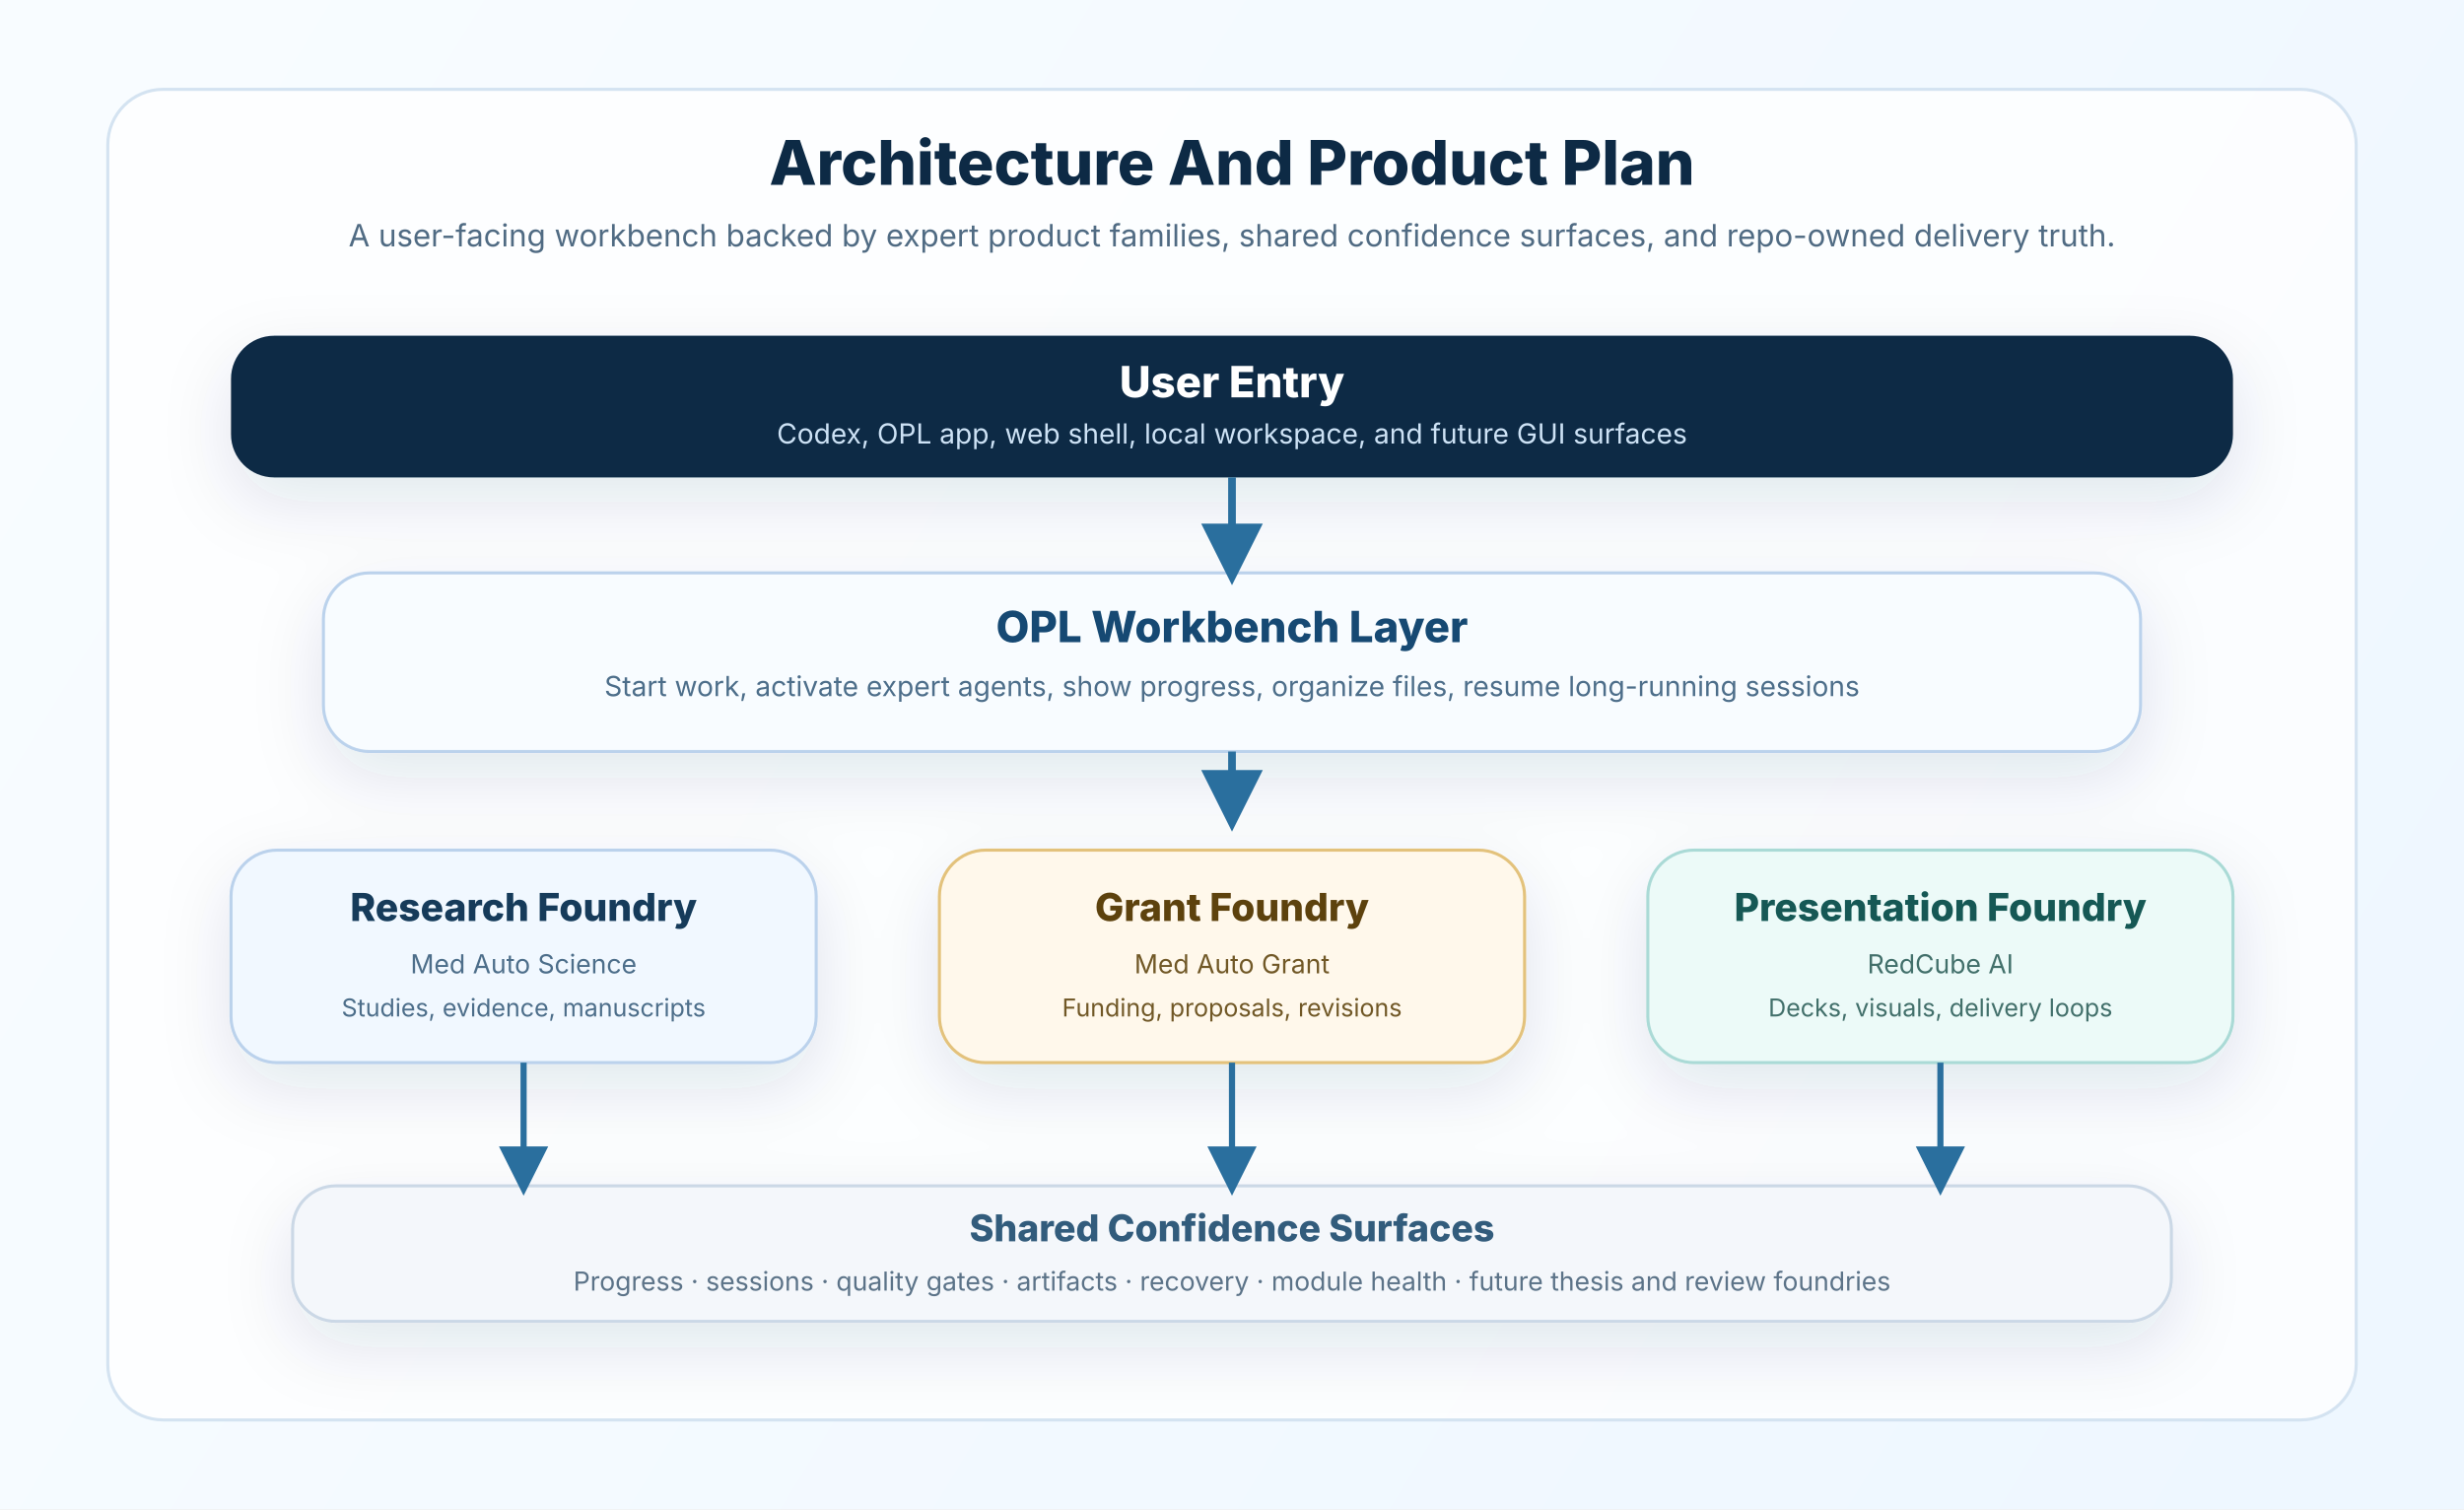
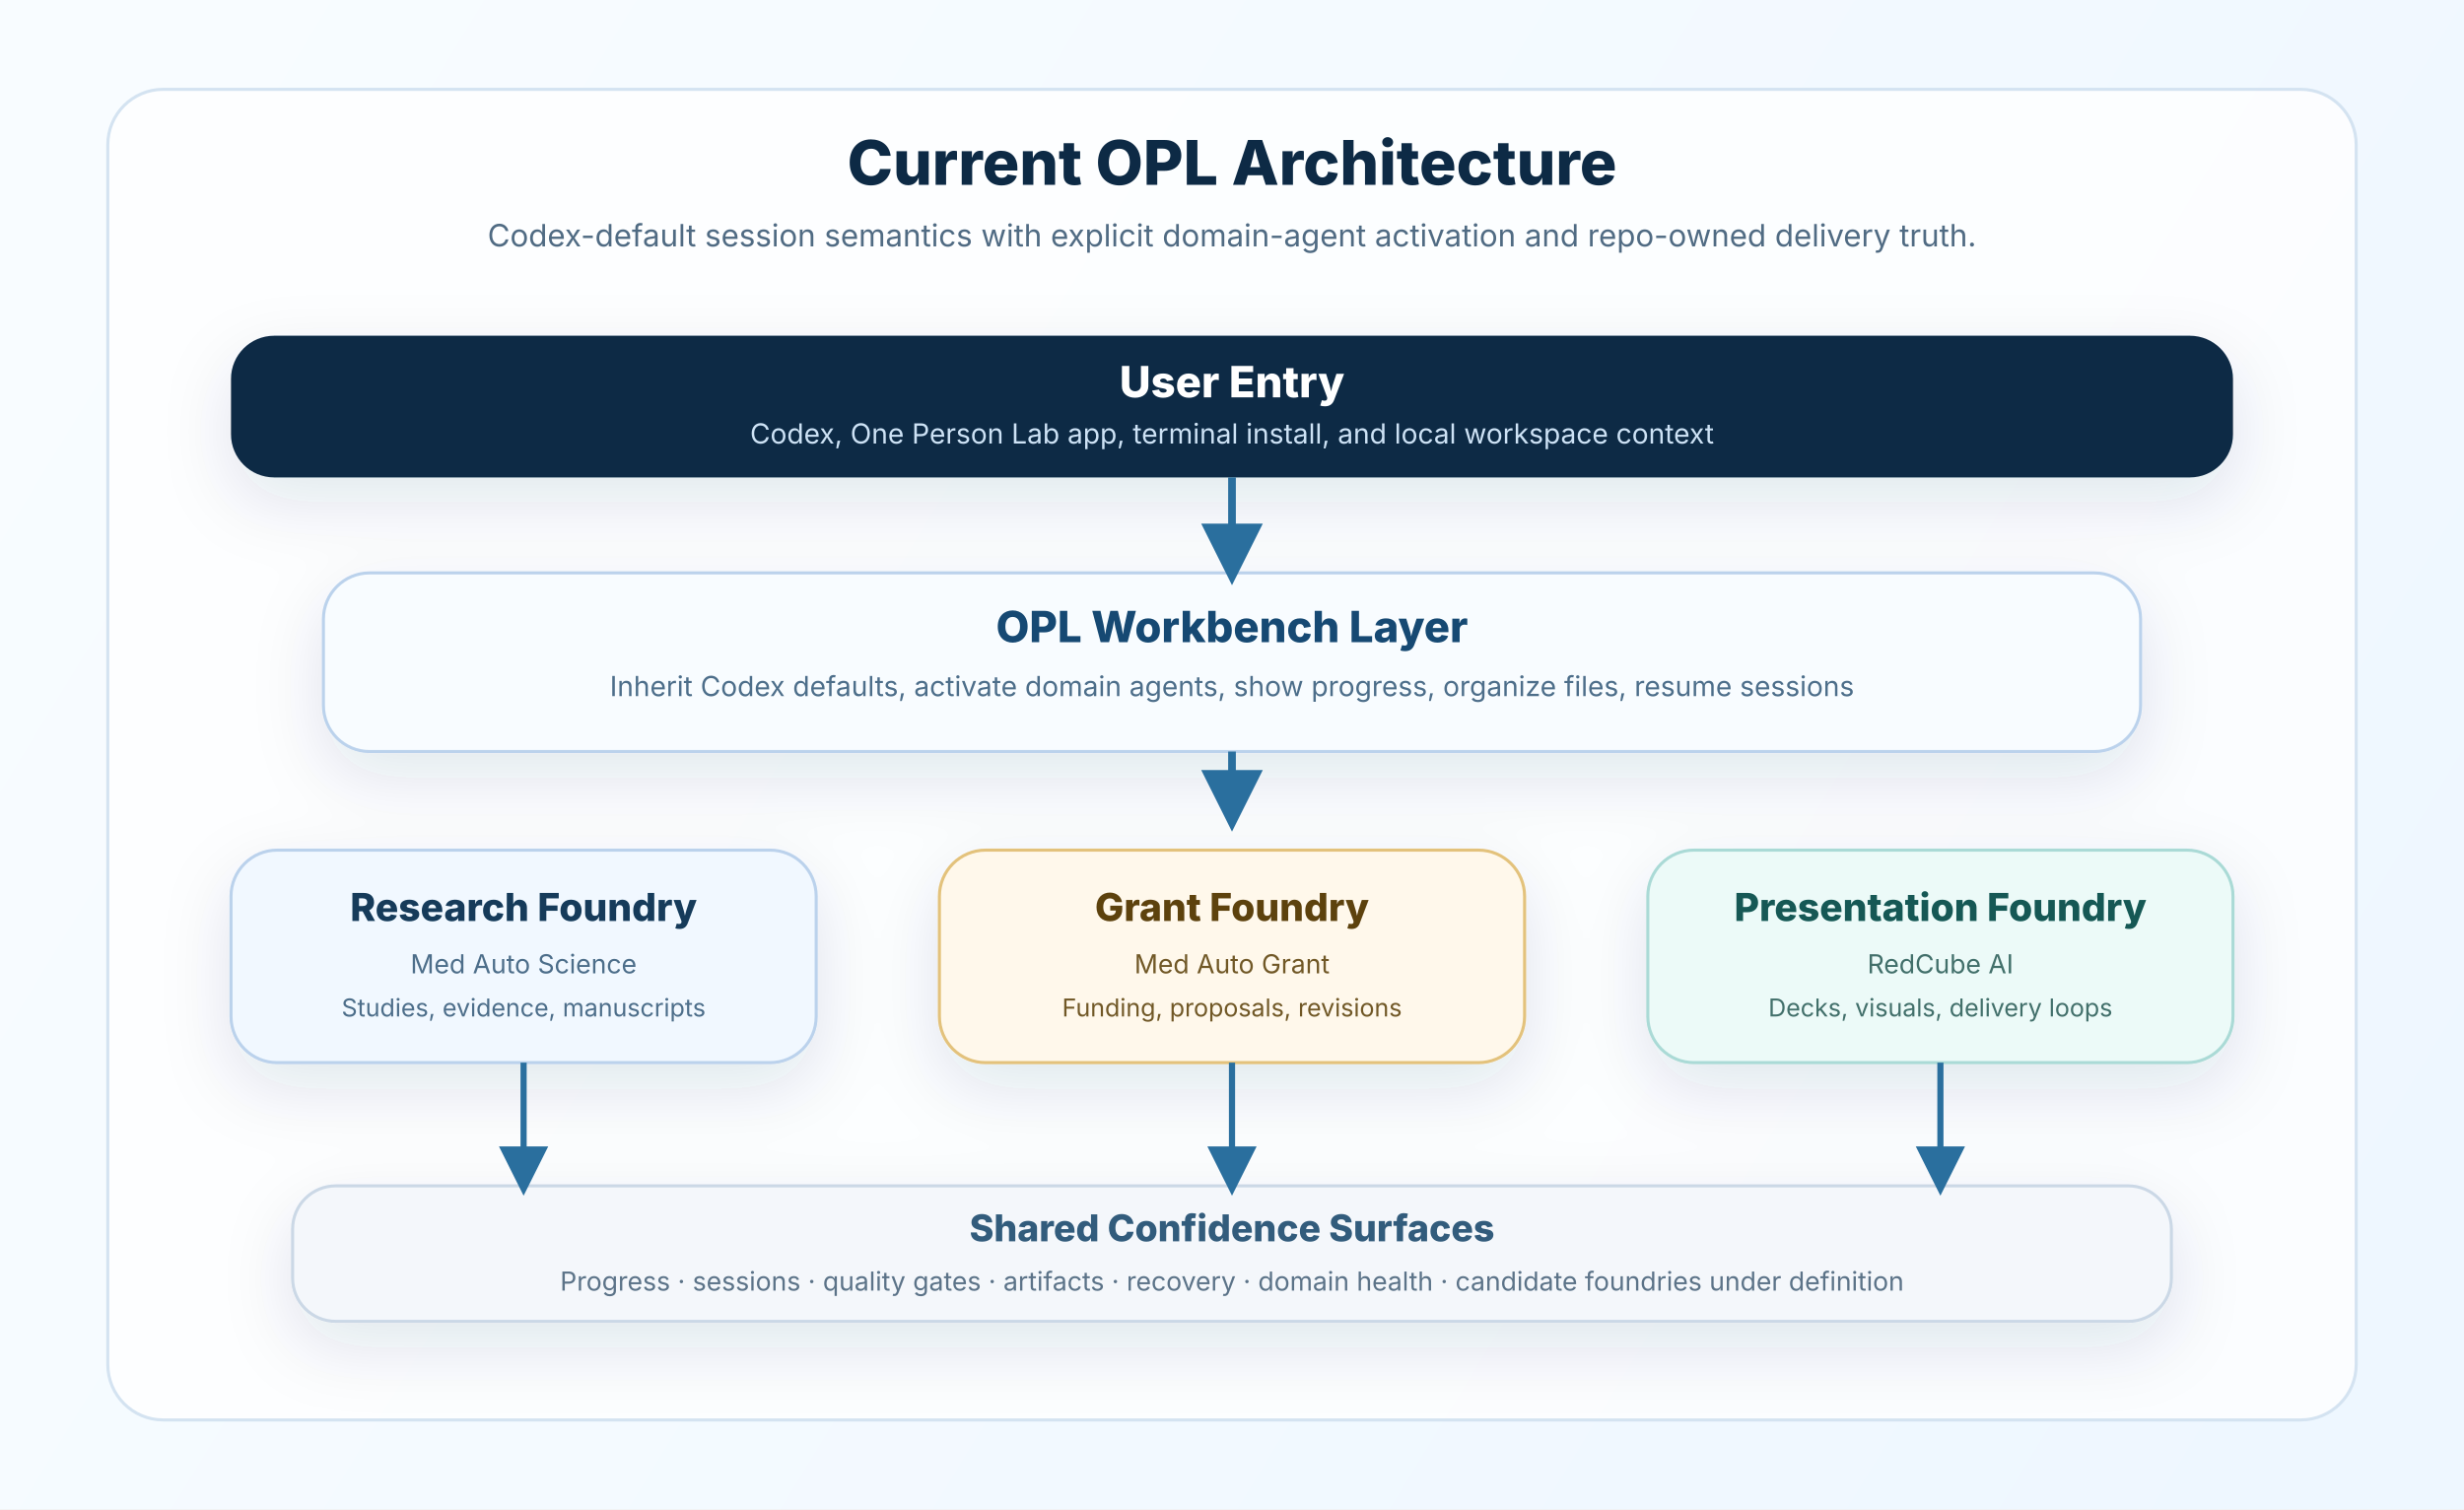
<svg xmlns="http://www.w3.org/2000/svg" width="1600" height="980" viewBox="0 0 1600 980" fill="none" role="img" aria-label="One Person Lab architecture and product plan">
  <defs>
    <linearGradient id="bg" x1="80" y1="60" x2="1520" y2="940" gradientUnits="userSpaceOnUse">
      <stop offset="0" stop-color="#F8FCFF" />
      <stop offset="1" stop-color="#EEF7FF" />
    </linearGradient>
    <filter id="shadow" x="0" y="0" width="1600" height="980" filterUnits="userSpaceOnUse" color-interpolation-filters="sRGB">
      <feDropShadow dx="0" dy="16" stdDeviation="22" flood-color="#173A5D" flood-opacity="0.11" />
    </filter>
    <marker id="arrow" viewBox="0 0 10 10" refX="8" refY="5" markerWidth="8" markerHeight="8" orient="auto">
      <path d="M0 0L10 5L0 10Z" fill="#2A6F9E" />
    </marker>
  </defs>
  <rect width="1600" height="980" fill="url(#bg)" />
  <rect x="70" y="58" width="1460" height="864" rx="36" fill="#FFFFFF" fill-opacity="0.76" stroke="#D4E3F1" stroke-width="2" />
-   <text x="800" y="120" text-anchor="middle" fill="#0D2A45" font-family="Inter, Avenir Next, Helvetica, Arial, sans-serif" font-size="40" font-weight="800">Architecture And Product Plan</text>
-   <text x="800" y="160" text-anchor="middle" fill="#506B83" font-family="Inter, Avenir Next, Helvetica, Arial, sans-serif" font-size="20">A user-facing workbench backed by expert product families, shared confidence surfaces, and repo-owned delivery truth.</text>
+   <text x="800" y="120" text-anchor="middle" fill="#0D2A45" font-family="Inter, Avenir Next, Helvetica, Arial, sans-serif" font-size="40" font-weight="800">Current OPL Architecture</text>
+   <text x="800" y="160" text-anchor="middle" fill="#506B83" font-family="Inter, Avenir Next, Helvetica, Arial, sans-serif" font-size="20">Codex-default session semantics with explicit domain-agent activation and repo-owned delivery truth.</text>
  <g filter="url(#shadow)">
    <rect x="150" y="218" width="1300" height="92" rx="28" fill="#0D2A45" />
    <text x="800" y="258" text-anchor="middle" fill="#FFFFFF" font-family="Inter, Avenir Next, Helvetica, Arial, sans-serif" font-size="28" font-weight="800">User Entry</text>
-     <text x="800" y="288" text-anchor="middle" fill="#CDE2F5" font-family="Inter, Avenir Next, Helvetica, Arial, sans-serif" font-size="18">Codex, OPL app, web shell, local workspace, and future GUI surfaces</text>
+     <text x="800" y="288" text-anchor="middle" fill="#CDE2F5" font-family="Inter, Avenir Next, Helvetica, Arial, sans-serif" font-size="18">Codex, One Person Lab app, terminal install, and local workspace context</text>
    <rect x="210" y="372" width="1180" height="116" rx="30" fill="#F8FCFF" stroke="#BBD2EC" stroke-width="2" />
    <text x="800" y="417" text-anchor="middle" fill="#174A73" font-family="Inter, Avenir Next, Helvetica, Arial, sans-serif" font-size="28" font-weight="800">OPL Workbench Layer</text>
-     <text x="800" y="452" text-anchor="middle" fill="#4D6E8A" font-family="Inter, Avenir Next, Helvetica, Arial, sans-serif" font-size="18">Start work, activate expert agents, show progress, organize files, resume long-running sessions</text>
+     <text x="800" y="452" text-anchor="middle" fill="#4D6E8A" font-family="Inter, Avenir Next, Helvetica, Arial, sans-serif" font-size="18">Inherit Codex defaults, activate domain agents, show progress, organize files, resume sessions</text>
    <rect x="150" y="552" width="380" height="138" rx="30" fill="#F1F8FF" stroke="#BBD2EC" stroke-width="2" />
    <text x="340" y="598" text-anchor="middle" fill="#123A5A" font-family="Inter, Avenir Next, Helvetica, Arial, sans-serif" font-size="25" font-weight="800">Research Foundry</text>
    <text x="340" y="632" text-anchor="middle" fill="#4D6E8A" font-family="Inter, Avenir Next, Helvetica, Arial, sans-serif" font-size="17">Med Auto Science</text>
    <text x="340" y="660" text-anchor="middle" fill="#4D6E8A" font-family="Inter, Avenir Next, Helvetica, Arial, sans-serif" font-size="16">Studies, evidence, manuscripts</text>
    <rect x="610" y="552" width="380" height="138" rx="30" fill="#FFF8EB" stroke="#E3C27B" stroke-width="2" />
    <text x="800" y="598" text-anchor="middle" fill="#5D4210" font-family="Inter, Avenir Next, Helvetica, Arial, sans-serif" font-size="25" font-weight="800">Grant Foundry</text>
    <text x="800" y="632" text-anchor="middle" fill="#715928" font-family="Inter, Avenir Next, Helvetica, Arial, sans-serif" font-size="17">Med Auto Grant</text>
    <text x="800" y="660" text-anchor="middle" fill="#715928" font-family="Inter, Avenir Next, Helvetica, Arial, sans-serif" font-size="16">Funding, proposals, revisions</text>
    <rect x="1070" y="552" width="380" height="138" rx="30" fill="#ECFAF8" stroke="#AADAD6" stroke-width="2" />
    <text x="1260" y="598" text-anchor="middle" fill="#125854" font-family="Inter, Avenir Next, Helvetica, Arial, sans-serif" font-size="25" font-weight="800">Presentation Foundry</text>
    <text x="1260" y="632" text-anchor="middle" fill="#426F6B" font-family="Inter, Avenir Next, Helvetica, Arial, sans-serif" font-size="17">RedCube AI</text>
    <text x="1260" y="660" text-anchor="middle" fill="#426F6B" font-family="Inter, Avenir Next, Helvetica, Arial, sans-serif" font-size="16">Decks, visuals, delivery loops</text>
    <rect x="190" y="770" width="1220" height="88" rx="28" fill="#F4F7FB" stroke="#CBD8E6" stroke-width="2" />
    <text x="800" y="806" text-anchor="middle" fill="#315B7B" font-family="Inter, Avenir Next, Helvetica, Arial, sans-serif" font-size="24" font-weight="800">Shared Confidence Surfaces</text>
-     <text x="800" y="838" text-anchor="middle" fill="#5B7388" font-family="Inter, Avenir Next, Helvetica, Arial, sans-serif" font-size="17">Progress · sessions · quality gates · artifacts · recovery · module health · future thesis and review foundries</text>
+     <text x="800" y="838" text-anchor="middle" fill="#5B7388" font-family="Inter, Avenir Next, Helvetica, Arial, sans-serif" font-size="17">Progress · sessions · quality gates · artifacts · recovery · domain health · candidate foundries under definition</text>
  </g>
  <path d="M800 310V372" stroke="#2A6F9E" stroke-width="5" marker-end="url(#arrow)" />
  <path d="M800 488V532" stroke="#2A6F9E" stroke-width="5" marker-end="url(#arrow)" />
  <path d="M340 690V770" stroke="#2A6F9E" stroke-width="4" marker-end="url(#arrow)" />
  <path d="M800 690V770" stroke="#2A6F9E" stroke-width="4" marker-end="url(#arrow)" />
  <path d="M1260 690V770" stroke="#2A6F9E" stroke-width="4" marker-end="url(#arrow)" />
</svg>
